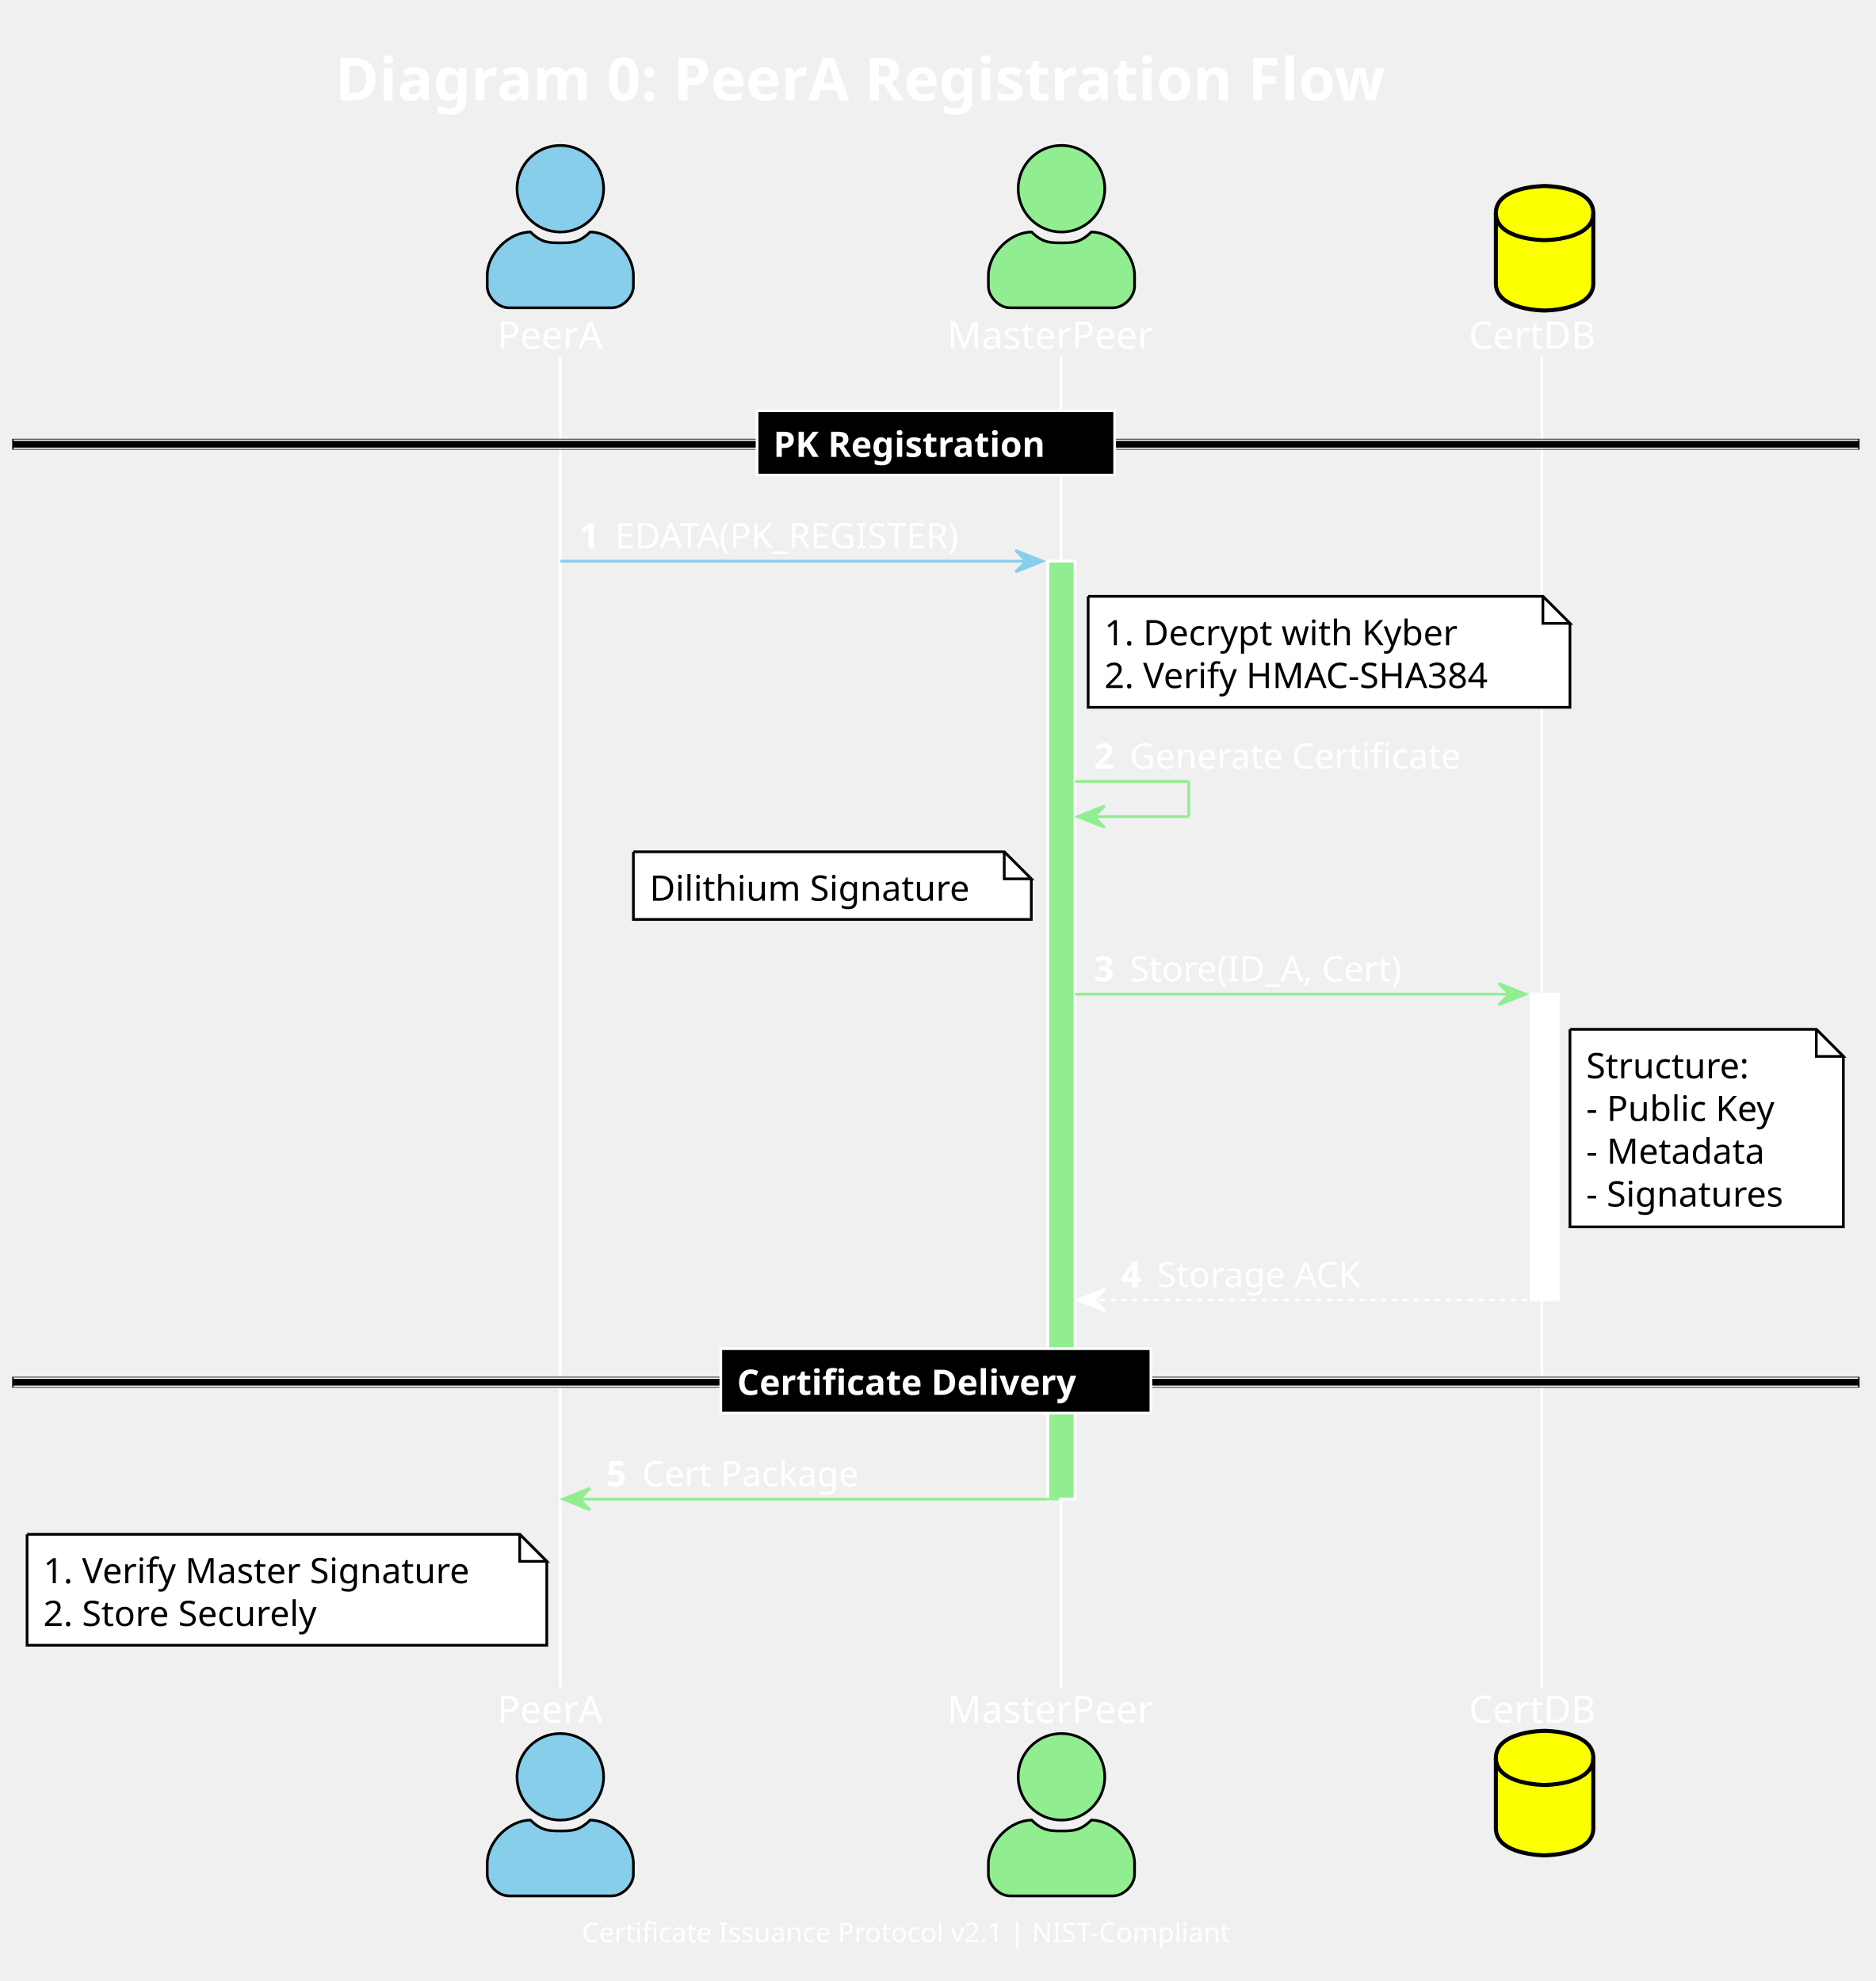
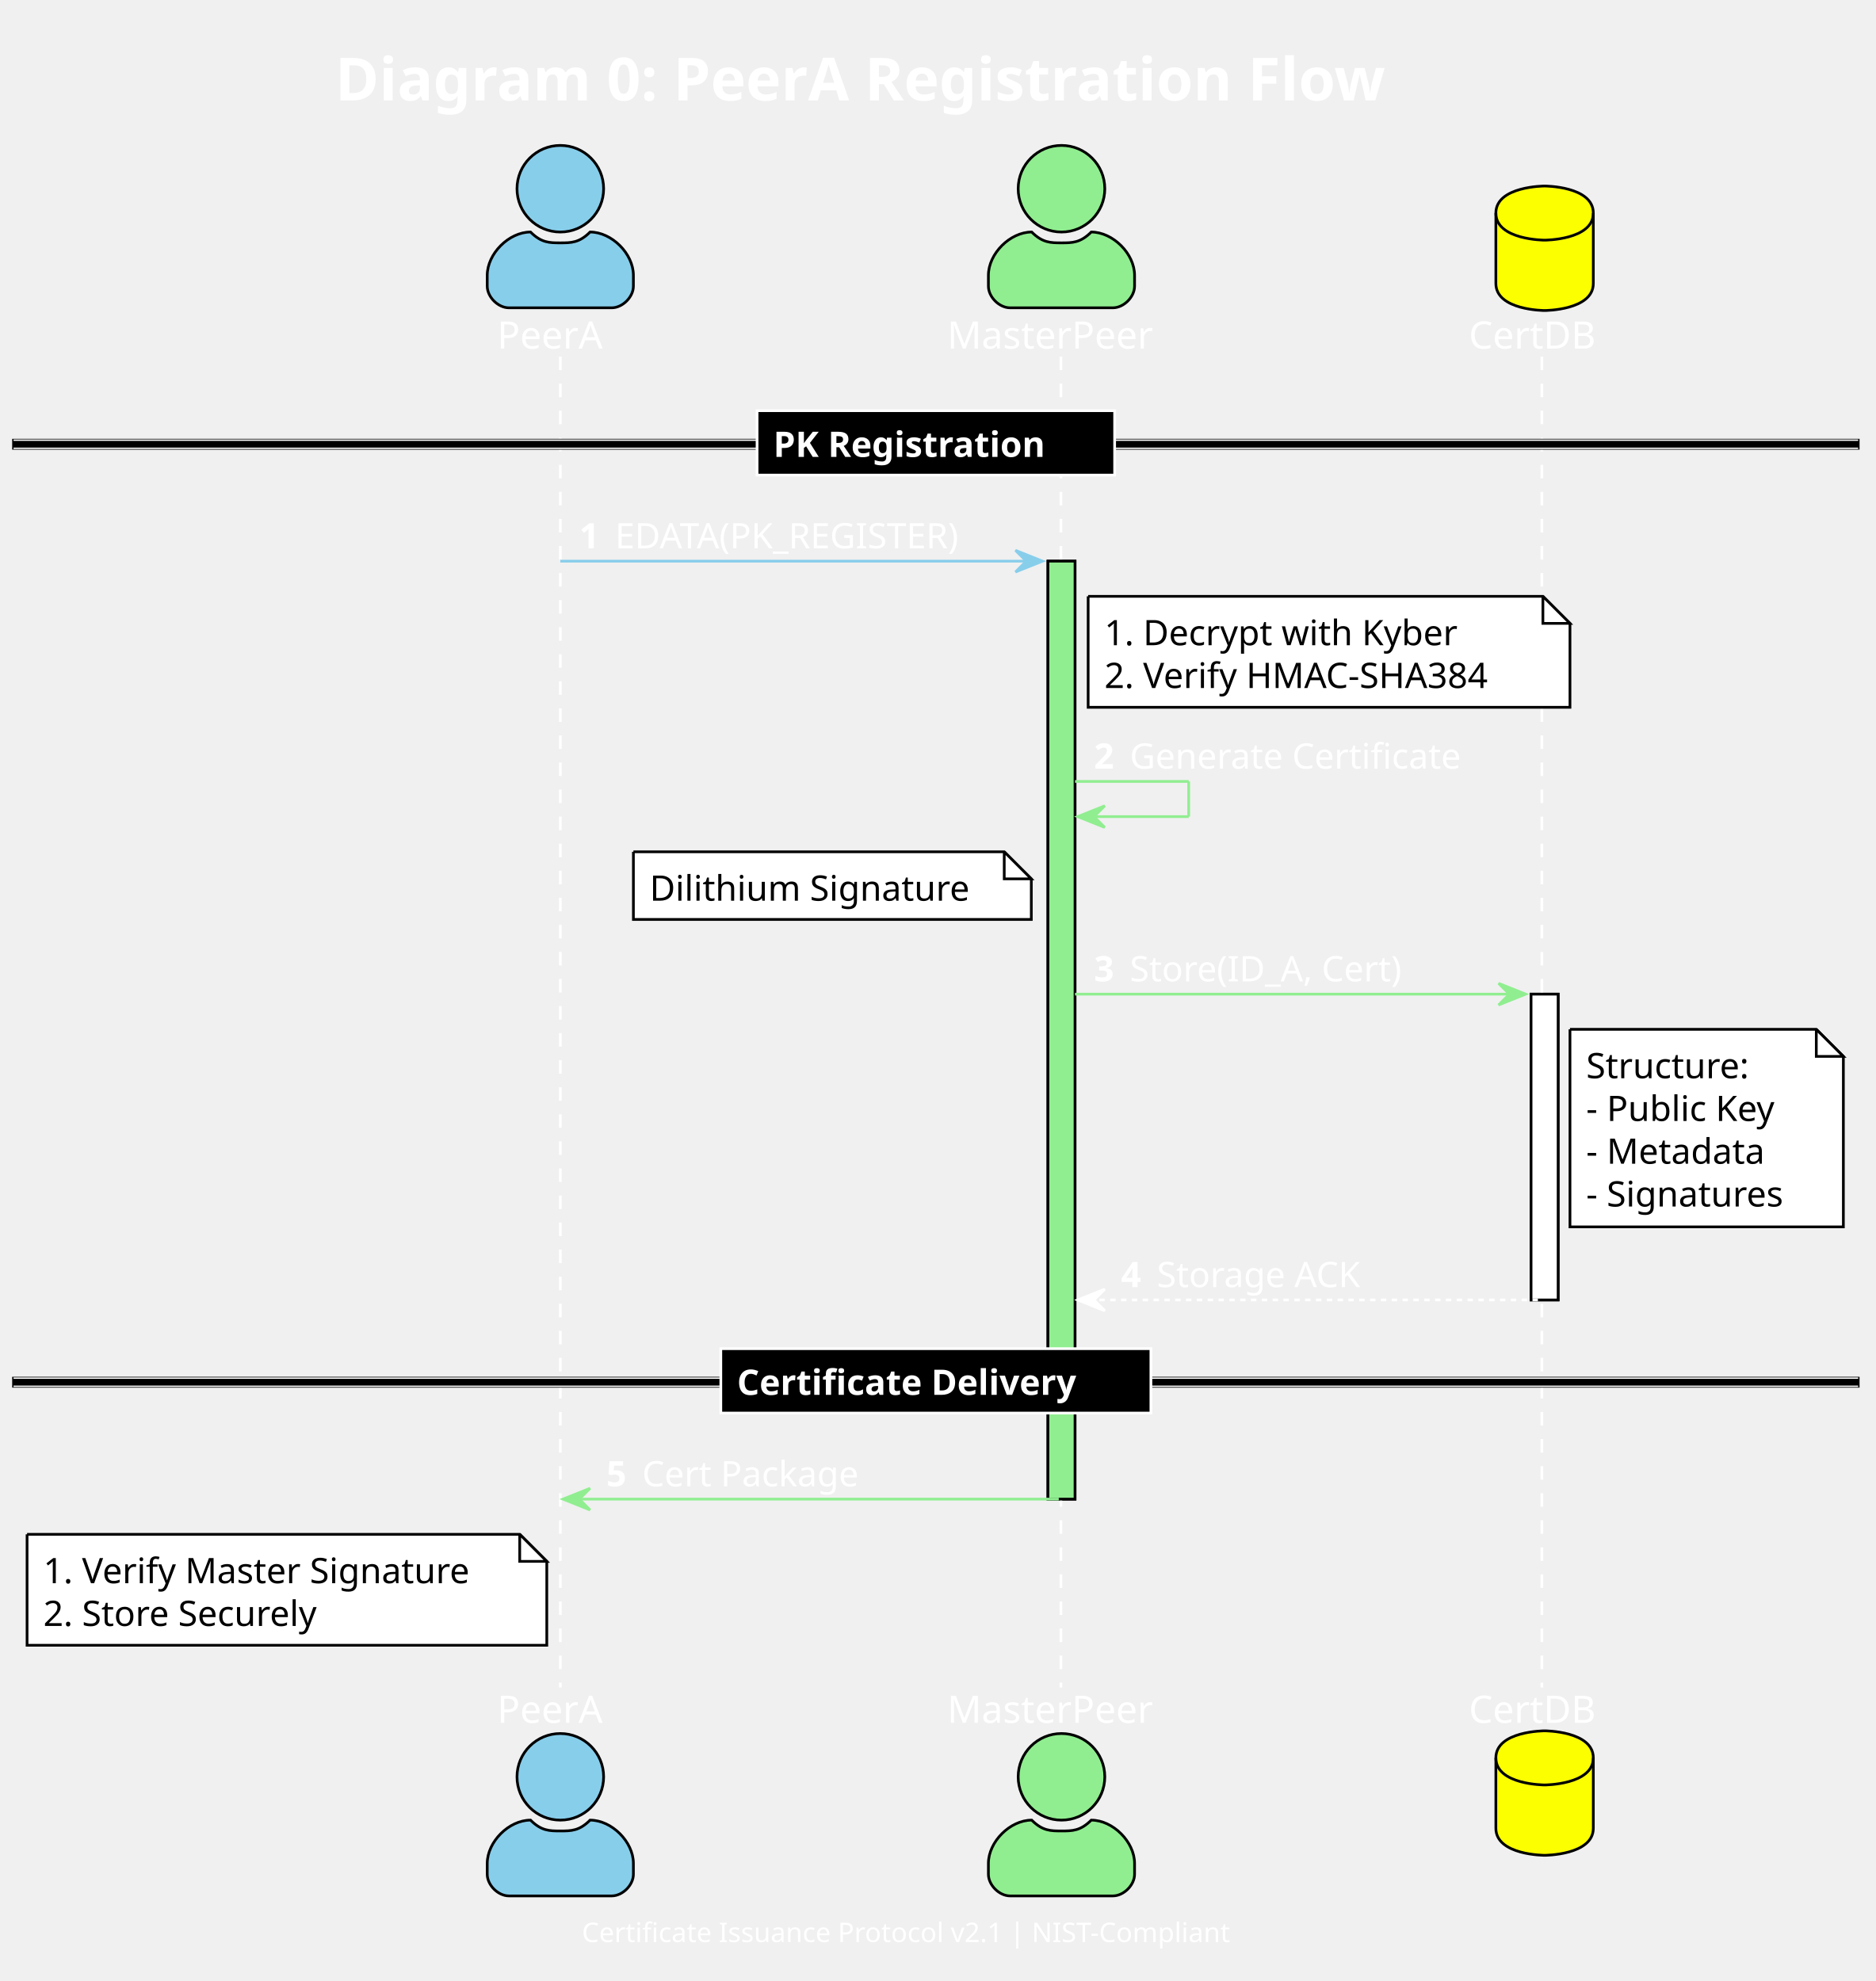
<svg xmlns="http://www.w3.org/2000/svg" contentStyleType="text/css" data-diagram-type="SEQUENCE" height="732px" preserveAspectRatio="none" style="width:693px;height:732px;background:#000000;" version="1.1" viewBox="0 0 693 732" width="693px" zoomAndPan="magnify">
  <defs />
  <g>
    <text fill="#FFFFFF" font-family="Verdana" font-size="22" font-weight="bold" lengthAdjust="spacing" textLength="442.922" x="123.777" y="37.118">Diagram 0: PeerA Registration Flow</text>
    <g>
-       <rect fill="#90EE90" height="346.592" style="stroke:#FFFFFF;stroke-width:1;" width="10" x="387.149" y="207.351" />
+       <rect fill="#90EE90" height="346.592" style="stroke:#000000;stroke-width:1;" width="10" x="387.149" y="207.351" />
    </g>
    <g>
-       <rect fill="#FFFFFF" height="112.997" style="stroke:#FFFFFF;stroke-width:1;" width="10" x="565.623" y="367.347" />
+       <rect fill="#FFFFFF" height="112.997" style="stroke:#000000;stroke-width:1;" width="10" x="565.623" y="367.347" />
    </g>
    <g>
      <rect fill="#000000" fill-opacity="0" height="491.789" width="8" x="203" y="131.752" />
-       <line style="stroke:#FFFFFF;stroke-width:1;" x1="207" x2="207" y1="131.752" y2="623.541" />
+       <line style="stroke:#FFFFFF;stroke-width:1;stroke-dasharray:5,5;" x1="207" x2="207" y1="131.752" y2="623.541" />
    </g>
    <g>
      <rect fill="#000000" fill-opacity="0" height="491.789" width="8" x="388.149" y="131.752" />
-       <line style="stroke:#FFFFFF;stroke-width:1;" x1="391.935" x2="391.935" y1="131.752" y2="623.541" />
+       <line style="stroke:#FFFFFF;stroke-width:1;stroke-dasharray:5,5;" x1="391.935" x2="391.935" y1="131.752" y2="623.541" />
    </g>
    <g>
      <rect fill="#000000" fill-opacity="0" height="491.789" width="8" x="566.623" y="131.752" />
-       <line style="stroke:#FFFFFF;stroke-width:1;" x1="569.627" x2="569.627" y1="131.752" y2="623.541" />
+       <line style="stroke:#FFFFFF;stroke-width:1;stroke-dasharray:5,5;" x1="569.627" x2="569.627" y1="131.752" y2="623.541" />
    </g>
    <g class="participant participant-head" data-participant="PA">
      <text fill="#FFFFFF" font-family="Verdana" font-size="14" lengthAdjust="spacing" textLength="40.667" x="183.667" y="128.812">PeerA</text>
      <ellipse cx="207" cy="69.737" fill="#87CEEB" rx="16" ry="16" style="stroke:#000000;stroke-width:1;" />
      <path d="M207,89.737 C211,89.737 214,89.737 218,85.737 C226,85.737 234,93.737 234,101.737 L234,105.737 C234,109.737 230,113.737 226,113.737 L188,113.737 C184,113.737 180,109.737 180,105.737 L180,101.737 C180,93.737 188,85.737 196,85.737 C200,89.737 203,89.737 207,89.737" fill="#87CEEB" style="stroke:#000000;stroke-width:1;" />
    </g>
    <g class="participant participant-tail" data-participant="PA">
      <text fill="#FFFFFF" font-family="Verdana" font-size="14" lengthAdjust="spacing" textLength="40.667" x="183.667" y="636.616">PeerA</text>
      <ellipse cx="207" cy="656.556" fill="#87CEEB" rx="16" ry="16" style="stroke:#000000;stroke-width:1;" />
      <path d="M207,676.556 C211,676.556 214,676.556 218,672.556 C226,672.556 234,680.556 234,688.556 L234,692.556 C234,696.556 230,700.556 226,700.556 L188,700.556 C184,700.556 180,696.556 180,692.556 L180,688.556 C180,680.556 188,672.556 196,672.556 C200,676.556 203,676.556 207,676.556" fill="#87CEEB" style="stroke:#000000;stroke-width:1;" />
    </g>
    <g class="participant participant-head" data-participant="MP">
      <text fill="#FFFFFF" font-family="Verdana" font-size="14" lengthAdjust="spacing" textLength="78.429" x="349.935" y="128.812">MasterPeer</text>
      <ellipse cx="392.149" cy="69.737" fill="#90EE90" rx="16" ry="16" style="stroke:#000000;stroke-width:1;" />
      <path d="M392.149,89.737 C396.149,89.737 399.149,89.737 403.149,85.737 C411.149,85.737 419.149,93.737 419.149,101.737 L419.149,105.737 C419.149,109.737 415.149,113.737 411.149,113.737 L373.149,113.737 C369.149,113.737 365.149,109.737 365.149,105.737 L365.149,101.737 C365.149,93.737 373.149,85.737 381.149,85.737 C385.149,89.737 388.149,89.737 392.149,89.737" fill="#90EE90" style="stroke:#000000;stroke-width:1;" />
    </g>
    <g class="participant participant-tail" data-participant="MP">
      <text fill="#FFFFFF" font-family="Verdana" font-size="14" lengthAdjust="spacing" textLength="78.429" x="349.935" y="636.616">MasterPeer</text>
      <ellipse cx="392.149" cy="656.556" fill="#90EE90" rx="16" ry="16" style="stroke:#000000;stroke-width:1;" />
      <path d="M392.149,676.556 C396.149,676.556 399.149,676.556 403.149,672.556 C411.149,672.556 419.149,680.556 419.149,688.556 L419.149,692.556 C419.149,696.556 415.149,700.556 411.149,700.556 L373.149,700.556 C369.149,700.556 365.149,696.556 365.149,692.556 L365.149,688.556 C365.149,680.556 373.149,672.556 381.149,672.556 C385.149,676.556 388.149,676.556 392.149,676.556" fill="#90EE90" style="stroke:#000000;stroke-width:1;" />
    </g>
    <g class="participant participant-head" data-participant="DB">
      <text fill="#FFFFFF" font-family="Verdana" font-size="14" lengthAdjust="spacing" textLength="49.991" x="542.627" y="128.812">CertDB</text>
-       <path d="M552.623,78.737 C552.623,68.737 570.623,68.737 570.623,68.737 C570.623,68.737 588.623,68.737 588.623,78.737 L588.623,104.737 C588.623,114.737 570.623,114.737 570.623,114.737 C570.623,114.737 552.623,114.737 552.623,104.737 L552.623,78.737" fill="#FBFF00" style="stroke:#000000;stroke-width:1.5;" />
-       <path d="M552.623,78.737 C552.623,88.737 570.623,88.737 570.623,88.737 C570.623,88.737 588.623,88.737 588.623,78.737" fill="none" style="stroke:#000000;stroke-width:1.5;" />
+       <path d="M552.623,78.737 C552.623,68.737 570.623,68.737 570.623,68.737 C570.623,68.737 588.623,68.737 588.623,78.737 L588.623,104.737 C588.623,114.737 570.623,114.737 570.623,114.737 C570.623,114.737 552.623,114.737 552.623,104.737 L552.623,78.737" fill="#FBFF00" style="stroke:#000000;stroke-width:1;" />
+       <path d="M552.623,78.737 C552.623,88.737 570.623,88.737 570.623,88.737 C570.623,88.737 588.623,88.737 588.623,78.737" fill="none" style="stroke:#000000;stroke-width:1;" />
    </g>
    <g class="participant participant-tail" data-participant="DB">
      <text fill="#FFFFFF" font-family="Verdana" font-size="14" lengthAdjust="spacing" textLength="49.991" x="542.627" y="636.616">CertDB</text>
-       <path d="M552.623,649.556 C552.623,639.556 570.623,639.556 570.623,639.556 C570.623,639.556 588.623,639.556 588.623,649.556 L588.623,675.556 C588.623,685.556 570.623,685.556 570.623,685.556 C570.623,685.556 552.623,685.556 552.623,675.556 L552.623,649.556" fill="#FBFF00" style="stroke:#000000;stroke-width:1.5;" />
-       <path d="M552.623,649.556 C552.623,659.556 570.623,659.556 570.623,659.556 C570.623,659.556 588.623,659.556 588.623,649.556" fill="none" style="stroke:#000000;stroke-width:1.5;" />
+       <path d="M552.623,649.556 C552.623,639.556 570.623,639.556 570.623,639.556 C570.623,639.556 588.623,639.556 588.623,649.556 L588.623,675.556 C588.623,685.556 570.623,685.556 570.623,685.556 C570.623,685.556 552.623,685.556 552.623,675.556 L552.623,649.556" fill="#FBFF00" style="stroke:#000000;stroke-width:1;" />
+       <path d="M552.623,649.556 C552.623,659.556 570.623,659.556 570.623,659.556 C570.623,659.556 588.623,659.556 588.623,649.556" fill="none" style="stroke:#000000;stroke-width:1;" />
    </g>
    <g>
-       <rect fill="#90EE90" height="346.592" style="stroke:#FFFFFF;stroke-width:1;" width="10" x="387.149" y="207.351" />
+       <rect fill="#90EE90" height="346.592" style="stroke:#000000;stroke-width:1;" width="10" x="387.149" y="207.351" />
    </g>
    <g>
-       <rect fill="#FFFFFF" height="112.997" style="stroke:#FFFFFF;stroke-width:1;" width="10" x="565.623" y="367.347" />
+       <rect fill="#FFFFFF" height="112.997" style="stroke:#000000;stroke-width:1;" width="10" x="565.623" y="367.347" />
    </g>
    <rect fill="#000000" height="3" style="stroke:#000000;stroke-width:1;" width="681.476" x="5" y="162.652" />
    <line style="stroke:#FFFFFF;stroke-width:0.5;" x1="5" x2="686.476" y1="162.652" y2="162.652" />
    <line style="stroke:#FFFFFF;stroke-width:0.5;" x1="5" x2="686.476" y1="165.652" y2="165.652" />
    <rect fill="#000000" height="23.799" style="stroke:#FFFFFF;stroke-width:1;" width="132.105" x="279.685" y="151.752" />
    <text fill="#FFFFFF" font-family="Verdana" font-size="13" font-weight="bold" lengthAdjust="spacing" textLength="113.661" x="285.685" y="168.822">PK Registration</text>
    <g class="message" data-participant-1="PA" data-participant-2="MP">
      <polygon fill="#87CEEB" points="375.149,203.351,385.149,207.351,375.149,211.351,379.149,207.351" style="stroke:#87CEEB;stroke-width:1;" />
      <line style="stroke:#87CEEB;stroke-width:1;" x1="207" x2="381.149" y1="207.351" y2="207.351" />
      <text fill="#FFFFFF" font-family="Verdana" font-size="13" font-weight="bold" lengthAdjust="spacing" textLength="9.242" x="214" y="202.621">1</text>
      <text fill="#FFFFFF" font-family="Verdana" font-size="13" lengthAdjust="spacing" textLength="147.907" x="227.242" y="202.621">EDATA(PK_REGISTER)</text>
    </g>
    <path d="M402,220.351 L402,261.351 L580,261.351 L580,230.351 L570,220.351 L402,220.351" fill="#FFFFFF" style="stroke:#000000;stroke-width:1;" />
    <path d="M570,220.351 L570,230.351 L580,230.351 L570,220.351" fill="#FFFFFF" style="stroke:#000000;stroke-width:1;" />
    <text fill="#000000" font-family="Verdana" font-size="13" lengthAdjust="spacing" textLength="143.349" x="408" y="238.42">1. Decrypt with Kyber</text>
    <text fill="#000000" font-family="Verdana" font-size="13" lengthAdjust="spacing" textLength="157.073" x="408" y="254.22">2. Verify HMAC-SHA384</text>
    <g class="message" data-participant-1="MP" data-participant-2="MP">
      <line style="stroke:#90EE90;stroke-width:1;" x1="397.149" x2="439.149" y1="288.748" y2="288.748" />
      <line style="stroke:#90EE90;stroke-width:1;" x1="439.149" x2="439.149" y1="288.748" y2="301.748" />
      <line style="stroke:#90EE90;stroke-width:1;" x1="398.149" x2="439.149" y1="301.748" y2="301.748" />
      <polygon fill="#90EE90" points="408.149,297.748,398.149,301.748,408.149,305.748,404.149,301.748" style="stroke:#90EE90;stroke-width:1;" />
      <text fill="#FFFFFF" font-family="Verdana" font-size="13" font-weight="bold" lengthAdjust="spacing" textLength="9.242" x="404.149" y="284.019">2</text>
      <text fill="#FFFFFF" font-family="Verdana" font-size="13" lengthAdjust="spacing" textLength="131.231" x="417.391" y="284.019">Generate Certificate</text>
    </g>
    <path d="M234,314.748 L234,339.748 L381,339.748 L381,324.748 L371,314.748 L234,314.748" fill="#FFFFFF" style="stroke:#000000;stroke-width:1;" />
    <path d="M371,314.748 L371,324.748 L381,324.748 L371,314.748" fill="#FFFFFF" style="stroke:#000000;stroke-width:1;" />
    <text fill="#000000" font-family="Verdana" font-size="13" lengthAdjust="spacing" textLength="126.306" x="240" y="332.818">Dilithium Signature</text>
    <g class="message" data-participant-1="MP" data-participant-2="DB">
      <polygon fill="#90EE90" points="553.623,363.347,563.623,367.347,553.623,371.347,557.623,367.347" style="stroke:#90EE90;stroke-width:1;" />
      <line style="stroke:#90EE90;stroke-width:1;" x1="397.149" x2="559.623" y1="367.347" y2="367.347" />
      <text fill="#FFFFFF" font-family="Verdana" font-size="13" font-weight="bold" lengthAdjust="spacing" textLength="9.242" x="404.149" y="362.618">3</text>
      <text fill="#FFFFFF" font-family="Verdana" font-size="13" lengthAdjust="spacing" textLength="116.429" x="417.391" y="362.618">Store(ID_A, Cert)</text>
    </g>
    <path d="M580,380.347 L580,453.347 L681,453.347 L681,390.347 L671,380.347 L580,380.347" fill="#FFFFFF" style="stroke:#000000;stroke-width:1;" />
    <path d="M671,380.347 L671,390.347 L681,390.347 L671,380.347" fill="#FFFFFF" style="stroke:#000000;stroke-width:1;" />
    <text fill="#000000" font-family="Verdana" font-size="13" lengthAdjust="spacing" textLength="67.101" x="586" y="398.417">Structure:</text>
    <text fill="#000000" font-family="Verdana" font-size="13" lengthAdjust="spacing" textLength="77.562" x="586" y="414.216">- Public Key</text>
    <text fill="#000000" font-family="Verdana" font-size="13" lengthAdjust="spacing" textLength="70.941" x="586" y="430.016">- Metadata</text>
    <text fill="#000000" font-family="Verdana" font-size="13" lengthAdjust="spacing" textLength="80.476" x="586" y="445.815">- Signatures</text>
    <g class="message" data-participant-1="DB" data-participant-2="MP">
      <polygon fill="#FFFFFF" points="408.149,476.344,398.149,480.344,408.149,484.344,404.149,480.344" style="stroke:#FFFFFF;stroke-width:1;" />
-       <line style="stroke:#FFFFFF;stroke-width:1;stroke-dasharray:2.0,2.0;" x1="402.149" x2="569.623" y1="480.344" y2="480.344" />
+       <line style="stroke:#FFFFFF;stroke-width:1;stroke-dasharray:2,2;" x1="402.149" x2="569.623" y1="480.344" y2="480.344" />
      <text fill="#FFFFFF" font-family="Verdana" font-size="13" font-weight="bold" lengthAdjust="spacing" textLength="9.242" x="414.149" y="475.614">4</text>
      <text fill="#FFFFFF" font-family="Verdana" font-size="13" lengthAdjust="spacing" textLength="82.64" x="427.391" y="475.614">Storage ACK</text>
    </g>
    <rect fill="#000000" height="3" style="stroke:#000000;stroke-width:1;" width="681.476" x="5" y="509.243" />
    <line style="stroke:#FFFFFF;stroke-width:0.5;" x1="5" x2="686.476" y1="509.243" y2="509.243" />
    <line style="stroke:#FFFFFF;stroke-width:0.5;" x1="5" x2="686.476" y1="512.243" y2="512.243" />
    <rect fill="#000000" height="23.799" style="stroke:#FFFFFF;stroke-width:1;" width="158.892" x="266.292" y="498.344" />
    <text fill="#FFFFFF" font-family="Verdana" font-size="13" font-weight="bold" lengthAdjust="spacing" textLength="140.448" x="272.292" y="515.414">Certificate Delivery</text>
    <g class="message" data-participant-1="MP" data-participant-2="PA">
      <polygon fill="#90EE90" points="218,549.942,208,553.942,218,557.942,214,553.942" style="stroke:#90EE90;stroke-width:1;" />
      <line style="stroke:#90EE90;stroke-width:1;" x1="212" x2="391.149" y1="553.942" y2="553.942" />
      <text fill="#FFFFFF" font-family="Verdana" font-size="13" font-weight="bold" lengthAdjust="spacing" textLength="9.242" x="224" y="549.213">5</text>
      <text fill="#FFFFFF" font-family="Verdana" font-size="13" lengthAdjust="spacing" textLength="85.827" x="237.242" y="549.213">Cert Package</text>
    </g>
    <path d="M10,566.942 L10,607.942 L202,607.942 L202,576.942 L192,566.942 L10,566.942" fill="#FFFFFF" style="stroke:#000000;stroke-width:1;" />
    <path d="M192,566.942 L192,576.942 L202,576.942 L192,566.942" fill="#FFFFFF" style="stroke:#000000;stroke-width:1;" />
    <text fill="#000000" font-family="Verdana" font-size="13" lengthAdjust="spacing" textLength="171.894" x="16" y="585.012">1. Verify Master Signature</text>
    <text fill="#000000" font-family="Verdana" font-size="13" lengthAdjust="spacing" textLength="113.509" x="16" y="600.812">2. Store Securely</text>
    <text fill="#FFFFFF" font-family="Verdana" font-size="10" lengthAdjust="spacing" textLength="260.513" x="214.981" y="717.609">Certificate Issuance Protocol v2.1 | NIST-Compliant</text>
  </g>
</svg>
